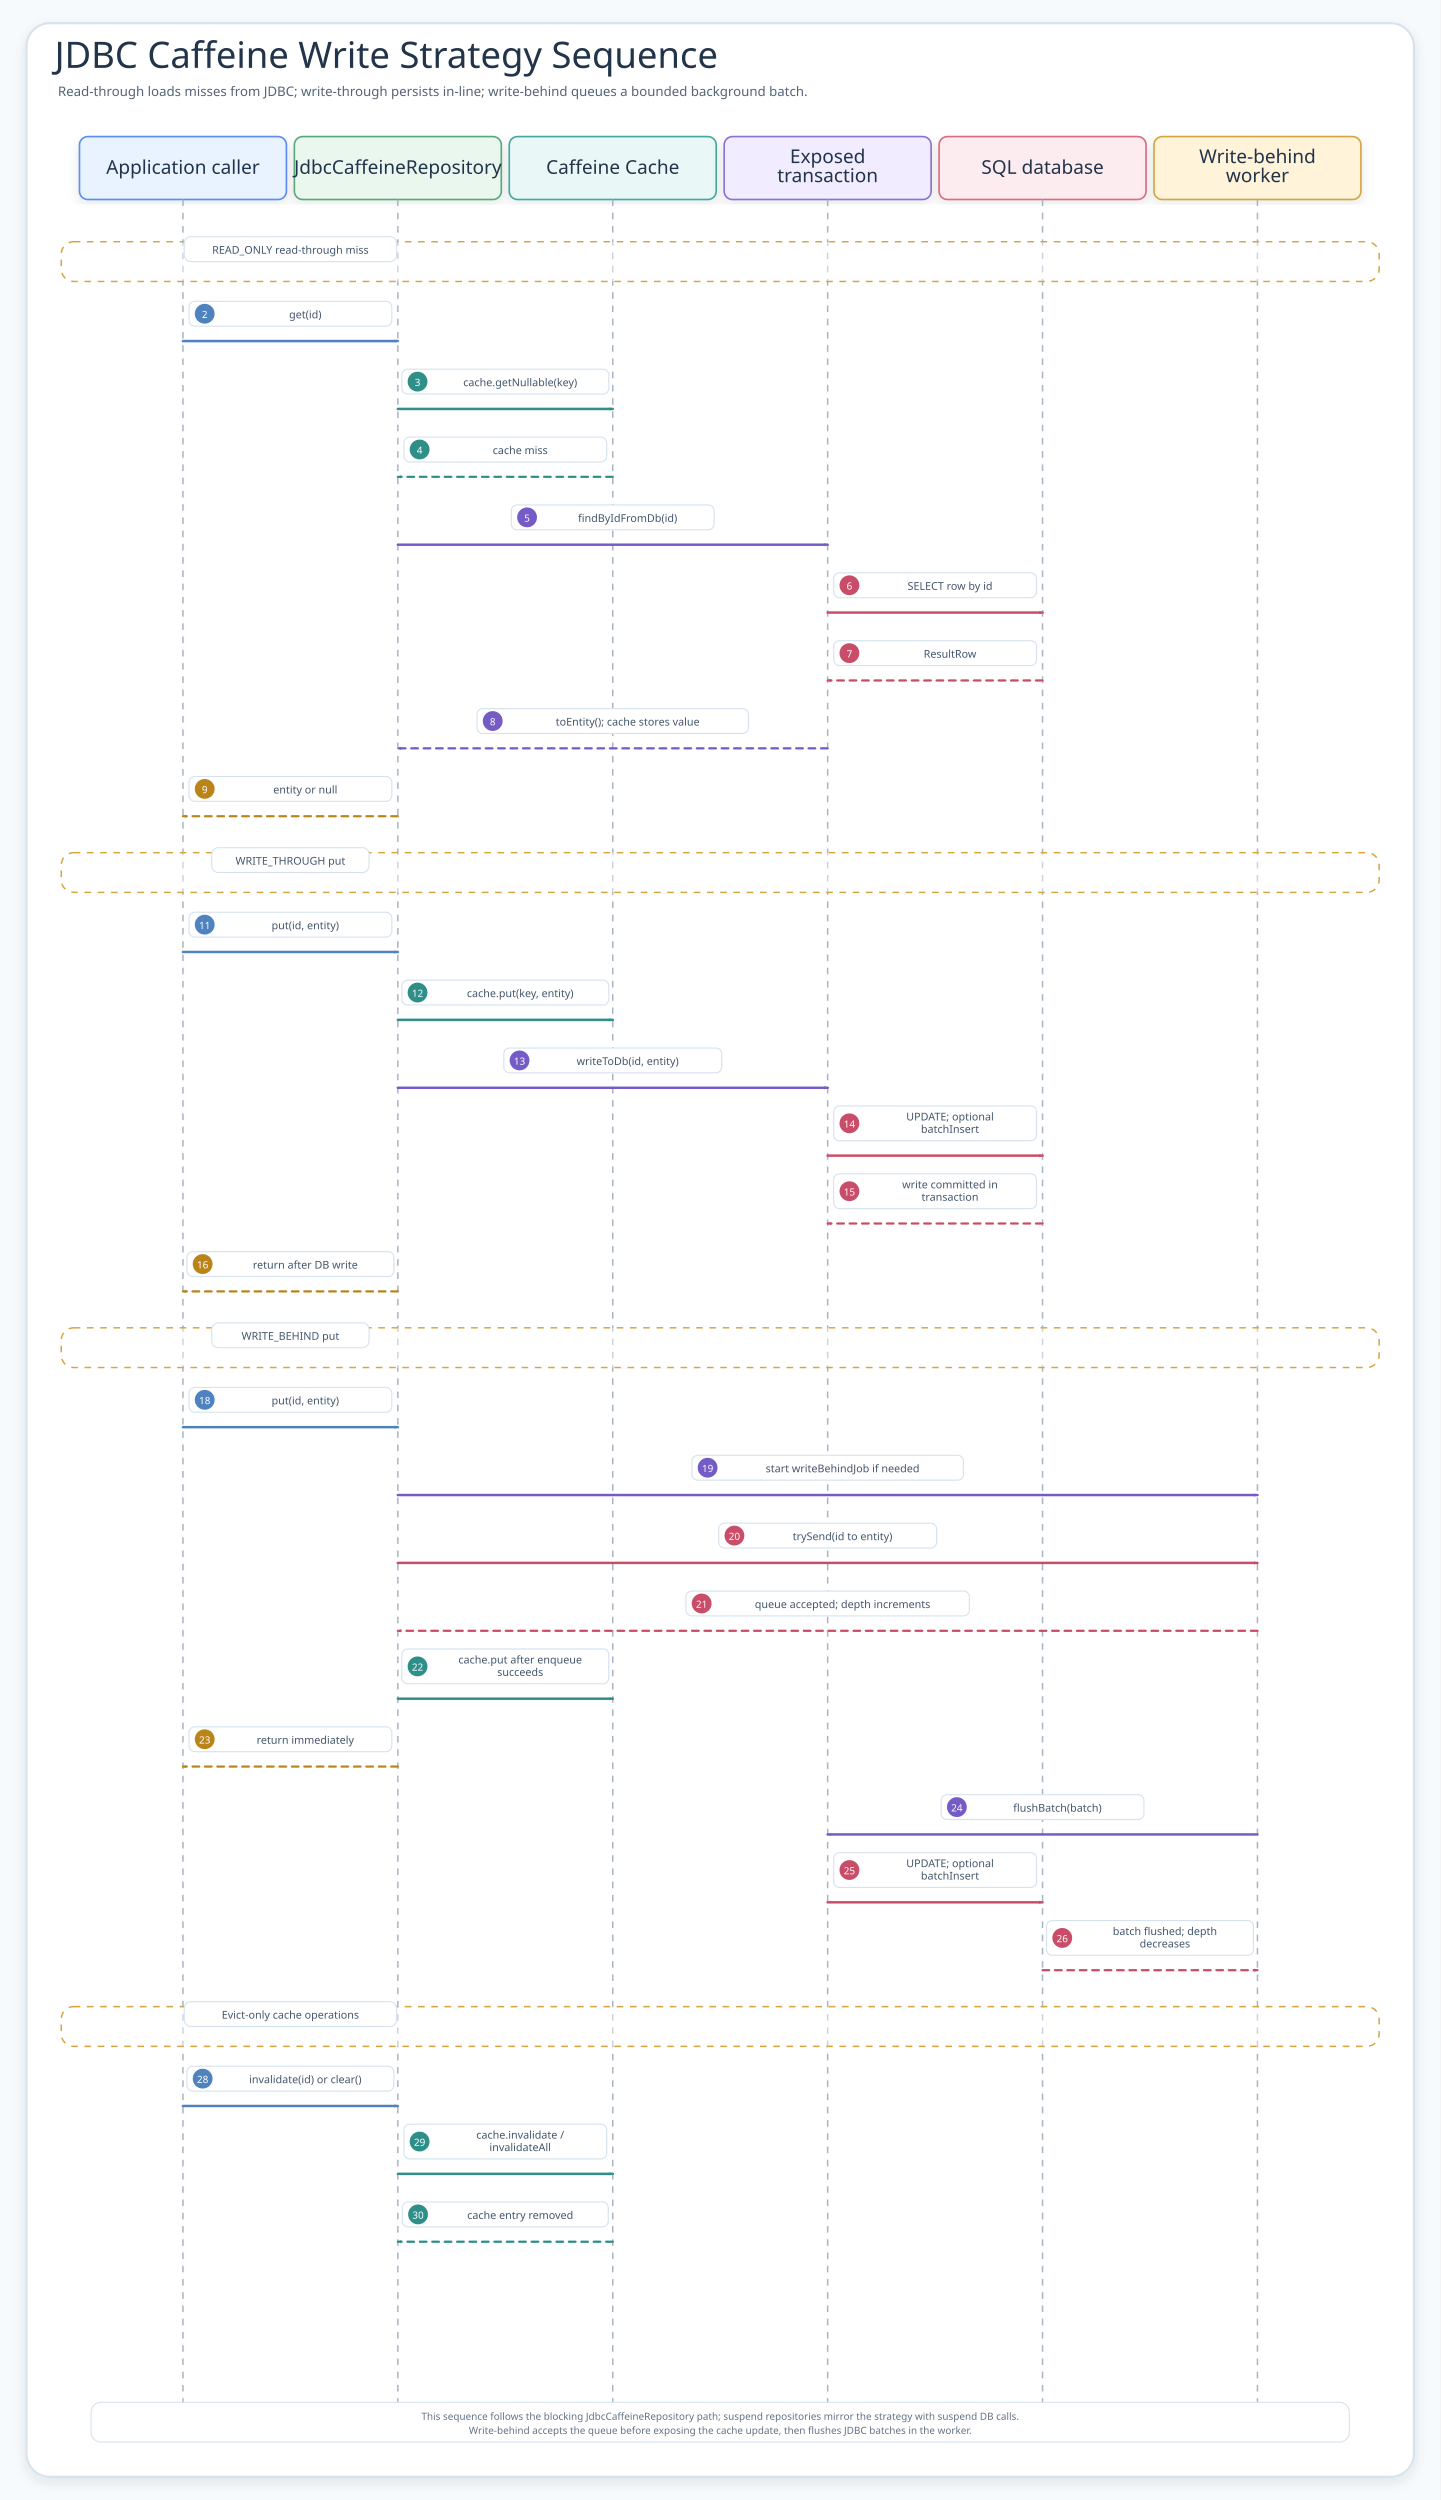
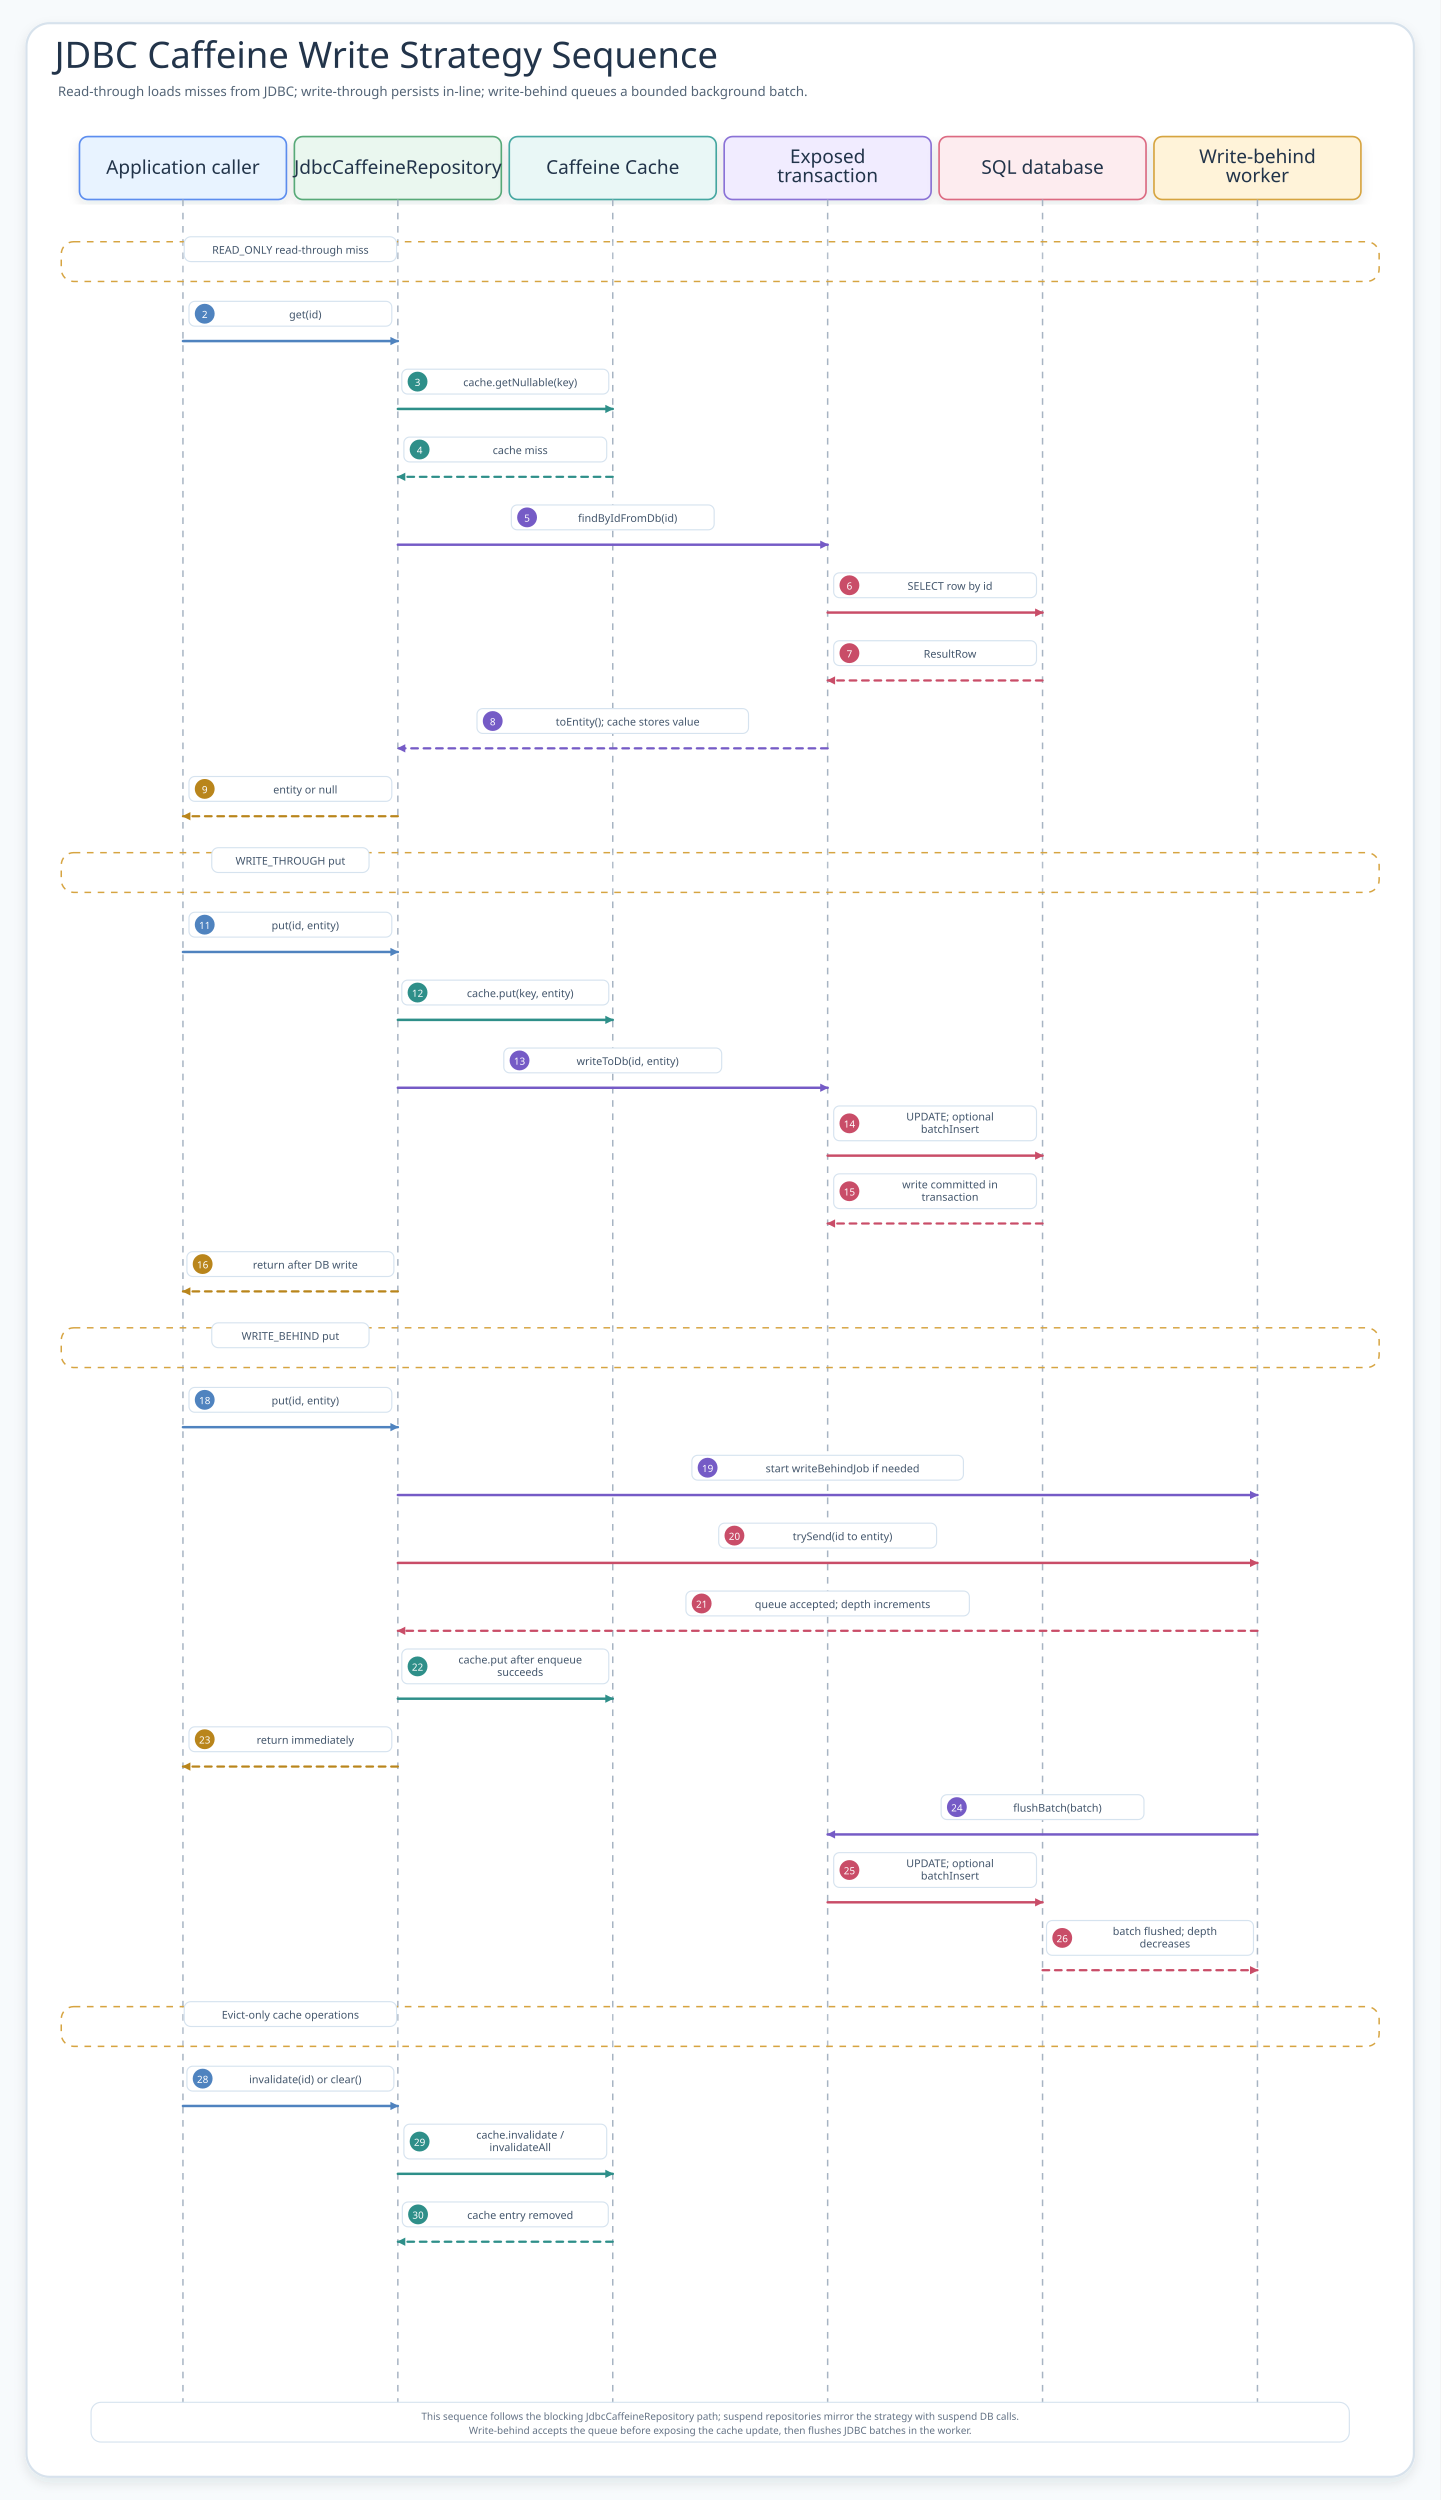
<svg xmlns="http://www.w3.org/2000/svg" width="1740" height="3020" viewBox="0 0 1740 3020" role="img" aria-labelledby="title desc">
  <defs>
-     <marker id="seqArrow-call" markerWidth="5" markerHeight="5" refX="4.5" refY="2.5" orient="auto" markerUnits="userSpaceOnUse">
-       <path d="M 0.5 0.5 L 4.5 2.5 L 0.5 4.5 Z" fill="#4F83BF" />
-     </marker>
-     <marker id="seqArrow-scoped" markerWidth="5" markerHeight="5" refX="4.5" refY="2.5" orient="auto" markerUnits="userSpaceOnUse">
-       <path d="M 0.5 0.5 L 4.5 2.5 L 0.5 4.5 Z" fill="#755BC6" />
-     </marker>
-     <marker id="seqArrow-thread" markerWidth="5" markerHeight="5" refX="4.5" refY="2.5" orient="auto" markerUnits="userSpaceOnUse">
-       <path d="M 0.5 0.5 L 4.5 2.5 L 0.5 4.5 Z" fill="#2E8F89" />
-     </marker>
-     <marker id="seqArrow-restore" markerWidth="5" markerHeight="5" refX="4.5" refY="2.5" orient="auto" markerUnits="userSpaceOnUse">
-       <path d="M 0.5 0.5 L 4.5 2.5 L 0.5 4.5 Z" fill="#3E9868" />
-     </marker>
-     <marker id="seqArrow-fallback" markerWidth="5" markerHeight="5" refX="4.5" refY="2.5" orient="auto" markerUnits="userSpaceOnUse">
-       <path d="M 0.5 0.5 L 4.5 2.5 L 0.5 4.5 Z" fill="#B9851B" />
-     </marker>
-     <marker id="seqArrow-audit" markerWidth="5" markerHeight="5" refX="4.5" refY="2.5" orient="auto" markerUnits="userSpaceOnUse">
-       <path d="M 0.5 0.5 L 4.5 2.5 L 0.5 4.5 Z" fill="#C94D68" />
-     </marker>
-     <marker id="seqArrow-neutral" markerWidth="5" markerHeight="5" refX="4.5" refY="2.5" orient="auto" markerUnits="userSpaceOnUse">
-       <path d="M 0.5 0.5 L 4.5 2.5 L 0.5 4.5 Z" fill="#758297" />
+     <marker id="seqArrow-call" viewBox="0 0 10 10" markerWidth="10" markerHeight="10" refX="9" refY="5" orient="auto" markerUnits="userSpaceOnUse">
+       <path d="M 0 0 L 10 5 L 0 10 Z" fill="#4F83BF" />
+     </marker>
+     <marker id="seqArrow-scoped" viewBox="0 0 10 10" markerWidth="10" markerHeight="10" refX="9" refY="5" orient="auto" markerUnits="userSpaceOnUse">
+       <path d="M 0 0 L 10 5 L 0 10 Z" fill="#755BC6" />
+     </marker>
+     <marker id="seqArrow-thread" viewBox="0 0 10 10" markerWidth="10" markerHeight="10" refX="9" refY="5" orient="auto" markerUnits="userSpaceOnUse">
+       <path d="M 0 0 L 10 5 L 0 10 Z" fill="#2E8F89" />
+     </marker>
+     <marker id="seqArrow-restore" viewBox="0 0 10 10" markerWidth="10" markerHeight="10" refX="9" refY="5" orient="auto" markerUnits="userSpaceOnUse">
+       <path d="M 0 0 L 10 5 L 0 10 Z" fill="#3E9868" />
+     </marker>
+     <marker id="seqArrow-fallback" viewBox="0 0 10 10" markerWidth="10" markerHeight="10" refX="9" refY="5" orient="auto" markerUnits="userSpaceOnUse">
+       <path d="M 0 0 L 10 5 L 0 10 Z" fill="#B9851B" />
+     </marker>
+     <marker id="seqArrow-audit" viewBox="0 0 10 10" markerWidth="10" markerHeight="10" refX="9" refY="5" orient="auto" markerUnits="userSpaceOnUse">
+       <path d="M 0 0 L 10 5 L 0 10 Z" fill="#C94D68" />
+     </marker>
+     <marker id="seqArrow-neutral" viewBox="0 0 10 10" markerWidth="10" markerHeight="10" refX="9" refY="5" orient="auto" markerUnits="userSpaceOnUse">
+       <path d="M 0 0 L 10 5 L 0 10 Z" fill="#758297" />
    </marker>
    <filter id="shadow" x="-8%" y="-8%" width="116%" height="116%">
      <feDropShadow dx="0" dy="6" stdDeviation="7" flood-color="#203040" flood-opacity="0.10" />
    </filter>
    <style>
      .canvas{fill:#F7FAFC}.frame{fill:#FFFFFF;stroke:#D7E2EC;stroke-width:2.6;filter:url(#shadow)}
      .title{font-family:"Architects Daughter";font-size:44px;fill:#22344A;font-weight:400}.subtitle{font-family:"Comic Mono";font-size:16px;fill:#536476;font-weight:400}
      .card{filter:url(#shadow);stroke-width:2}.cardTitle{font-family:"Architects Daughter";font-size:23px;fill:#22344A;font-weight:400}
      .detail{font-family:"Comic Mono";font-size:13px;fill:#42556B;font-weight:400}.small{font-family:"Comic Mono";font-size:12px;fill:#627184;font-weight:400}
      .seq{fill:none;stroke-width:3;stroke-linecap:round}.seqReturn{fill:none;stroke-width:2.7;stroke-linecap:round;stroke-dasharray:8 7}
      .lifeline{stroke:#A7B4C3;stroke-width:1.8;stroke-dasharray:8 8}.labelPill{fill:#FFFFFF;stroke:#D6E3EF;stroke-width:1.4}
-       .branchBox{fill:#FFFFFF;fill-opacity:.42;stroke:#D6A441;stroke-width:1.8;stroke-dasharray:8 8}.note{fill:#FFFFFF;stroke:#D6E3EF;stroke-width:1.4}
+       .branchBox{fill:#FFFFFF;fill-opacity:.14;stroke:#D6A441;stroke-width:1.8;stroke-dasharray:8 8}.note{fill:#FFFFFF;stroke:#D6E3EF;stroke-width:1.4}
    </style>
  </defs>
  <rect class="canvas" width="1740" height="3020" />
  <rect class="frame" x="32" y="28" width="1676" height="2964" rx="28" />
  <text class="title" x="66" y="82">JDBC Caffeine Write Strategy Sequence</text>
  <text class="subtitle" x="70" y="116">Read-through loads misses from JDBC; write-through persists in-line; write-behind queues a bounded background batch.</text>
  <g id="participant-caller">
    <rect class="card" x="96" y="165" width="250" height="76" rx="10" fill="#E8F3FF" stroke="#5B8DEF" />
    <text class="cardTitle" x="221" y="210" text-anchor="middle">Application caller</text>
    <line class="lifeline" x1="221" y1="241" x2="221" y2="2926" />
  </g>
  <g id="participant-repo">
    <rect class="card" x="355.6" y="165" width="250" height="76" rx="10" fill="#EAF7EF" stroke="#58A978" />
    <text class="cardTitle" x="480.6" y="210" text-anchor="middle">JdbcCaffeineRepository</text>
    <line class="lifeline" x1="480.6" y1="241" x2="480.6" y2="2926" />
  </g>
  <g id="participant-cache">
    <rect class="card" x="615.2" y="165" width="250" height="76" rx="10" fill="#E9F7F6" stroke="#45A7A1" />
    <text class="cardTitle" x="740.2" y="210" text-anchor="middle">Caffeine Cache</text>
    <line class="lifeline" x1="740.2" y1="241" x2="740.2" y2="2926" />
  </g>
  <g id="participant-tx">
    <rect class="card" x="874.8" y="165" width="250" height="76" rx="10" fill="#F1ECFF" stroke="#8A72D6" />
    <text class="cardTitle" x="999.8" y="197" text-anchor="middle">Exposed</text>
    <text class="cardTitle" x="999.8" y="220" text-anchor="middle">transaction</text>
    <line class="lifeline" x1="999.8" y1="241" x2="999.8" y2="2926" />
  </g>
  <g id="participant-database">
    <rect class="card" x="1134.4" y="165" width="250" height="76" rx="10" fill="#FDECEF" stroke="#DC6B82" />
    <text class="cardTitle" x="1259.4" y="210" text-anchor="middle">SQL database</text>
    <line class="lifeline" x1="1259.4" y1="241" x2="1259.4" y2="2926" />
  </g>
  <g id="participant-worker">
    <rect class="card" x="1394" y="165" width="250" height="76" rx="10" fill="#FFF3D9" stroke="#D6A441" />
    <text class="cardTitle" x="1519" y="197" text-anchor="middle">Write-behind</text>
    <text class="cardTitle" x="1519" y="220" text-anchor="middle">worker</text>
    <line class="lifeline" x1="1519" y1="241" x2="1519" y2="2926" />
  </g>
  <g>
    <rect class="branchBox" x="74" y="292" width="1592" height="48" rx="15" />
    <rect class="labelPill" x="222.55" y="286" width="256.5" height="30" rx="8" />
    <text class="detail" x="350.8" y="302" text-anchor="middle" dominant-baseline="middle">READ_ONLY read-through miss</text>
  </g>
  <g id="m2">
    <rect class="labelPill" x="228.3" y="364" width="245" height="30" rx="7" />
    <circle cx="247.3" cy="379" r="12" fill="#4F83BF" />
    <text class="detail" x="247.3" y="380" text-anchor="middle" dominant-baseline="middle" style="fill:#fff;font-size:12px">2</text>
    <text class="detail" x="368.8" y="380" text-anchor="middle" dominant-baseline="middle">get(id)</text>
    <path class="seq" d="M221 412 L480.6 412" stroke="#4F83BF" marker-end="url(#seqArrow-call)" />
  </g>
  <g id="m3">
    <rect class="labelPill" x="485.4" y="446" width="250" height="30" rx="7" />
    <circle cx="504.4" cy="461" r="12" fill="#2E8F89" />
    <text class="detail" x="504.4" y="462" text-anchor="middle" dominant-baseline="middle" style="fill:#fff;font-size:12px">3</text>
    <text class="detail" x="628.4" y="462" text-anchor="middle" dominant-baseline="middle">cache.getNullable(key)</text>
    <path class="seq" d="M480.6 494 L740.2 494" stroke="#2E8F89" marker-end="url(#seqArrow-thread)" />
  </g>
  <g id="m4">
    <rect class="labelPill" x="487.9" y="528" width="245" height="30" rx="7" />
    <circle cx="506.9" cy="543" r="12" fill="#2E8F89" />
    <text class="detail" x="506.9" y="544" text-anchor="middle" dominant-baseline="middle" style="fill:#fff;font-size:12px">4</text>
    <text class="detail" x="628.4" y="544" text-anchor="middle" dominant-baseline="middle">cache miss</text>
    <path class="seqReturn" d="M740.2 576 L480.6 576" stroke="#2E8F89" marker-end="url(#seqArrow-thread)" />
  </g>
  <g id="m5">
    <rect class="labelPill" x="617.7" y="610" width="245" height="30" rx="7" />
    <circle cx="636.7" cy="625" r="12" fill="#755BC6" />
    <text class="detail" x="636.7" y="626" text-anchor="middle" dominant-baseline="middle" style="fill:#fff;font-size:12px">5</text>
    <text class="detail" x="758.2" y="626" text-anchor="middle" dominant-baseline="middle">findByIdFromDb(id)</text>
    <path class="seq" d="M480.6 658 L999.8 658" stroke="#755BC6" marker-end="url(#seqArrow-scoped)" />
  </g>
  <g id="m6">
    <rect class="labelPill" x="1007.1" y="692" width="245" height="30" rx="7" />
    <circle cx="1026.1" cy="707" r="12" fill="#C94D68" />
    <text class="detail" x="1026.1" y="708" text-anchor="middle" dominant-baseline="middle" style="fill:#fff;font-size:12px">6</text>
    <text class="detail" x="1147.6" y="708" text-anchor="middle" dominant-baseline="middle">SELECT row by id</text>
    <path class="seq" d="M999.8 740 L1259.4 740" stroke="#C94D68" marker-end="url(#seqArrow-audit)" />
  </g>
  <g id="m7">
    <rect class="labelPill" x="1007.1" y="774" width="245" height="30" rx="7" />
    <circle cx="1026.1" cy="789" r="12" fill="#C94D68" />
    <text class="detail" x="1026.1" y="790" text-anchor="middle" dominant-baseline="middle" style="fill:#fff;font-size:12px">7</text>
    <text class="detail" x="1147.6" y="790" text-anchor="middle" dominant-baseline="middle">ResultRow</text>
    <path class="seqReturn" d="M1259.4 822 L999.8 822" stroke="#C94D68" marker-end="url(#seqArrow-audit)" />
  </g>
  <g id="m8">
    <rect class="labelPill" x="576.2" y="856" width="328" height="30" rx="7" />
    <circle cx="595.2" cy="871" r="12" fill="#755BC6" />
    <text class="detail" x="595.2" y="872" text-anchor="middle" dominant-baseline="middle" style="fill:#fff;font-size:12px">8</text>
    <text class="detail" x="758.2" y="872" text-anchor="middle" dominant-baseline="middle">toEntity(); cache stores value</text>
    <path class="seqReturn" d="M999.8 904 L480.6 904" stroke="#755BC6" marker-end="url(#seqArrow-scoped)" />
  </g>
  <g id="m9">
    <rect class="labelPill" x="228.3" y="938" width="245" height="30" rx="7" />
    <circle cx="247.3" cy="953" r="12" fill="#B9851B" />
    <text class="detail" x="247.3" y="954" text-anchor="middle" dominant-baseline="middle" style="fill:#fff;font-size:12px">9</text>
    <text class="detail" x="368.8" y="954" text-anchor="middle" dominant-baseline="middle">entity or null</text>
    <path class="seqReturn" d="M480.6 986 L221 986" stroke="#B9851B" marker-end="url(#seqArrow-fallback)" />
  </g>
  <g>
    <rect class="branchBox" x="74" y="1030" width="1592" height="48" rx="15" />
    <rect class="labelPill" x="255.8" y="1024" width="190" height="30" rx="8" />
    <text class="detail" x="350.8" y="1040" text-anchor="middle" dominant-baseline="middle">WRITE_THROUGH put</text>
  </g>
  <g id="m11">
    <rect class="labelPill" x="228.3" y="1102" width="245" height="30" rx="7" />
    <circle cx="247.3" cy="1117" r="12" fill="#4F83BF" />
    <text class="detail" x="247.3" y="1118" text-anchor="middle" dominant-baseline="middle" style="fill:#fff;font-size:12px">11</text>
    <text class="detail" x="368.8" y="1118" text-anchor="middle" dominant-baseline="middle">put(id, entity)</text>
    <path class="seq" d="M221 1150 L480.6 1150" stroke="#4F83BF" marker-end="url(#seqArrow-call)" />
  </g>
  <g id="m12">
    <rect class="labelPill" x="485.4" y="1184" width="250" height="30" rx="7" />
    <circle cx="504.4" cy="1199" r="12" fill="#2E8F89" />
    <text class="detail" x="504.4" y="1200" text-anchor="middle" dominant-baseline="middle" style="fill:#fff;font-size:12px">12</text>
    <text class="detail" x="628.4" y="1200" text-anchor="middle" dominant-baseline="middle">cache.put(key, entity)</text>
    <path class="seq" d="M480.6 1232 L740.2 1232" stroke="#2E8F89" marker-end="url(#seqArrow-thread)" />
  </g>
  <g id="m13">
    <rect class="labelPill" x="608.6" y="1266" width="263.2" height="30" rx="7" />
    <circle cx="627.6" cy="1281" r="12" fill="#755BC6" />
    <text class="detail" x="627.6" y="1282" text-anchor="middle" dominant-baseline="middle" style="fill:#fff;font-size:12px">13</text>
    <text class="detail" x="758.2" y="1282" text-anchor="middle" dominant-baseline="middle">writeToDb(id, entity)</text>
    <path class="seq" d="M480.6 1314 L999.8 1314" stroke="#755BC6" marker-end="url(#seqArrow-scoped)" />
  </g>
  <g id="m14">
    <rect class="labelPill" x="1007.1" y="1336" width="245" height="42" rx="7" />
    <circle cx="1026.1" cy="1357" r="12" fill="#C94D68" />
    <text class="detail" x="1026.1" y="1358" text-anchor="middle" dominant-baseline="middle" style="fill:#fff;font-size:12px">14</text>
    <text class="detail" x="1147.6" y="1349" text-anchor="middle" dominant-baseline="middle">UPDATE; optional</text>
    <text class="detail" x="1147.6" y="1364" text-anchor="middle" dominant-baseline="middle">batchInsert</text>
    <path class="seq" d="M999.8 1396 L1259.4 1396" stroke="#C94D68" marker-end="url(#seqArrow-audit)" />
  </g>
  <g id="m15">
    <rect class="labelPill" x="1007.1" y="1418" width="245" height="42" rx="7" />
    <circle cx="1026.1" cy="1439" r="12" fill="#C94D68" />
    <text class="detail" x="1026.1" y="1440" text-anchor="middle" dominant-baseline="middle" style="fill:#fff;font-size:12px">15</text>
    <text class="detail" x="1147.6" y="1431" text-anchor="middle" dominant-baseline="middle">write committed in</text>
    <text class="detail" x="1147.6" y="1446" text-anchor="middle" dominant-baseline="middle">transaction</text>
    <path class="seqReturn" d="M1259.4 1478 L999.8 1478" stroke="#C94D68" marker-end="url(#seqArrow-audit)" />
  </g>
  <g id="m16">
    <rect class="labelPill" x="225.8" y="1512" width="250" height="30" rx="7" />
    <circle cx="244.8" cy="1527" r="12" fill="#B9851B" />
    <text class="detail" x="244.8" y="1528" text-anchor="middle" dominant-baseline="middle" style="fill:#fff;font-size:12px">16</text>
    <text class="detail" x="368.8" y="1528" text-anchor="middle" dominant-baseline="middle">return after DB write</text>
    <path class="seqReturn" d="M480.6 1560 L221 1560" stroke="#B9851B" marker-end="url(#seqArrow-fallback)" />
  </g>
  <g>
    <rect class="branchBox" x="74" y="1604" width="1592" height="48" rx="15" />
    <rect class="labelPill" x="255.8" y="1598" width="190" height="30" rx="8" />
    <text class="detail" x="350.8" y="1614" text-anchor="middle" dominant-baseline="middle">WRITE_BEHIND put</text>
  </g>
  <g id="m18">
    <rect class="labelPill" x="228.3" y="1676" width="245" height="30" rx="7" />
    <circle cx="247.3" cy="1691" r="12" fill="#4F83BF" />
    <text class="detail" x="247.3" y="1692" text-anchor="middle" dominant-baseline="middle" style="fill:#fff;font-size:12px">18</text>
    <text class="detail" x="368.8" y="1692" text-anchor="middle" dominant-baseline="middle">put(id, entity)</text>
    <path class="seq" d="M221 1724 L480.6 1724" stroke="#4F83BF" marker-end="url(#seqArrow-call)" />
  </g>
  <g id="m19">
    <rect class="labelPill" x="835.8" y="1758" width="328" height="30" rx="7" />
    <circle cx="854.8" cy="1773" r="12" fill="#755BC6" />
    <text class="detail" x="854.8" y="1774" text-anchor="middle" dominant-baseline="middle" style="fill:#fff;font-size:12px">19</text>
    <text class="detail" x="1017.8" y="1774" text-anchor="middle" dominant-baseline="middle">start writeBehindJob if needed</text>
    <path class="seq" d="M480.6 1806 L1519 1806" stroke="#755BC6" marker-end="url(#seqArrow-scoped)" />
  </g>
  <g id="m20">
    <rect class="labelPill" x="868.2" y="1840" width="263.2" height="30" rx="7" />
    <circle cx="887.2" cy="1855" r="12" fill="#C94D68" />
    <text class="detail" x="887.2" y="1856" text-anchor="middle" dominant-baseline="middle" style="fill:#fff;font-size:12px">20</text>
    <text class="detail" x="1017.8" y="1856" text-anchor="middle" dominant-baseline="middle">trySend(id to entity)</text>
    <path class="seq" d="M480.6 1888 L1519 1888" stroke="#C94D68" marker-end="url(#seqArrow-audit)" />
  </g>
  <g id="m21">
    <rect class="labelPill" x="828.6" y="1922" width="342.4" height="30" rx="7" />
    <circle cx="847.6" cy="1937" r="12" fill="#C94D68" />
    <text class="detail" x="847.6" y="1938" text-anchor="middle" dominant-baseline="middle" style="fill:#fff;font-size:12px">21</text>
    <text class="detail" x="1017.8" y="1938" text-anchor="middle" dominant-baseline="middle">queue accepted; depth increments</text>
    <path class="seqReturn" d="M1519 1970 L480.6 1970" stroke="#C94D68" marker-end="url(#seqArrow-audit)" />
  </g>
  <g id="m22">
    <rect class="labelPill" x="485.4" y="1992" width="250" height="42" rx="7" />
    <circle cx="504.4" cy="2013" r="12" fill="#2E8F89" />
    <text class="detail" x="504.4" y="2014" text-anchor="middle" dominant-baseline="middle" style="fill:#fff;font-size:12px">22</text>
    <text class="detail" x="628.4" y="2005" text-anchor="middle" dominant-baseline="middle">cache.put after enqueue</text>
    <text class="detail" x="628.4" y="2020" text-anchor="middle" dominant-baseline="middle">succeeds</text>
    <path class="seq" d="M480.6 2052 L740.2 2052" stroke="#2E8F89" marker-end="url(#seqArrow-thread)" />
  </g>
  <g id="m23">
    <rect class="labelPill" x="228.3" y="2086" width="245" height="30" rx="7" />
    <circle cx="247.3" cy="2101" r="12" fill="#B9851B" />
    <text class="detail" x="247.3" y="2102" text-anchor="middle" dominant-baseline="middle" style="fill:#fff;font-size:12px">23</text>
    <text class="detail" x="368.8" y="2102" text-anchor="middle" dominant-baseline="middle">return immediately</text>
    <path class="seqReturn" d="M480.6 2134 L221 2134" stroke="#B9851B" marker-end="url(#seqArrow-fallback)" />
  </g>
  <g id="m24">
    <rect class="labelPill" x="1136.9" y="2168" width="245" height="30" rx="7" />
    <circle cx="1155.9" cy="2183" r="12" fill="#755BC6" />
    <text class="detail" x="1155.9" y="2184" text-anchor="middle" dominant-baseline="middle" style="fill:#fff;font-size:12px">24</text>
    <text class="detail" x="1277.4" y="2184" text-anchor="middle" dominant-baseline="middle">flushBatch(batch)</text>
    <path class="seq" d="M1519 2216 L999.8 2216" stroke="#755BC6" marker-end="url(#seqArrow-scoped)" />
  </g>
  <g id="m25">
    <rect class="labelPill" x="1007.1" y="2238" width="245" height="42" rx="7" />
    <circle cx="1026.1" cy="2259" r="12" fill="#C94D68" />
    <text class="detail" x="1026.1" y="2260" text-anchor="middle" dominant-baseline="middle" style="fill:#fff;font-size:12px">25</text>
    <text class="detail" x="1147.6" y="2251" text-anchor="middle" dominant-baseline="middle">UPDATE; optional</text>
    <text class="detail" x="1147.6" y="2266" text-anchor="middle" dominant-baseline="middle">batchInsert</text>
    <path class="seq" d="M999.8 2298 L1259.4 2298" stroke="#C94D68" marker-end="url(#seqArrow-audit)" />
  </g>
  <g id="m26">
    <rect class="labelPill" x="1264.2" y="2320" width="250" height="42" rx="7" />
    <circle cx="1283.2" cy="2341" r="12" fill="#C94D68" />
    <text class="detail" x="1283.2" y="2342" text-anchor="middle" dominant-baseline="middle" style="fill:#fff;font-size:12px">26</text>
    <text class="detail" x="1407.2" y="2333" text-anchor="middle" dominant-baseline="middle">batch flushed; depth</text>
    <text class="detail" x="1407.2" y="2348" text-anchor="middle" dominant-baseline="middle">decreases</text>
    <path class="seqReturn" d="M1259.4 2380 L1519 2380" stroke="#C94D68" marker-end="url(#seqArrow-audit)" />
  </g>
  <g>
    <rect class="branchBox" x="74" y="2424" width="1592" height="48" rx="15" />
    <rect class="labelPill" x="222.55" y="2418" width="256.5" height="30" rx="8" />
    <text class="detail" x="350.8" y="2434" text-anchor="middle" dominant-baseline="middle">Evict-only cache operations</text>
  </g>
  <g id="m28">
    <rect class="labelPill" x="225.8" y="2496" width="250" height="30" rx="7" />
    <circle cx="244.8" cy="2511" r="12" fill="#4F83BF" />
    <text class="detail" x="244.8" y="2512" text-anchor="middle" dominant-baseline="middle" style="fill:#fff;font-size:12px">28</text>
    <text class="detail" x="368.8" y="2512" text-anchor="middle" dominant-baseline="middle">invalidate(id) or clear()</text>
    <path class="seq" d="M221 2544 L480.6 2544" stroke="#4F83BF" marker-end="url(#seqArrow-call)" />
  </g>
  <g id="m29">
    <rect class="labelPill" x="487.9" y="2566" width="245" height="42" rx="7" />
    <circle cx="506.9" cy="2587" r="12" fill="#2E8F89" />
    <text class="detail" x="506.9" y="2588" text-anchor="middle" dominant-baseline="middle" style="fill:#fff;font-size:12px">29</text>
    <text class="detail" x="628.4" y="2579" text-anchor="middle" dominant-baseline="middle">cache.invalidate /</text>
    <text class="detail" x="628.4" y="2594" text-anchor="middle" dominant-baseline="middle">invalidateAll</text>
    <path class="seq" d="M480.6 2626 L740.2 2626" stroke="#2E8F89" marker-end="url(#seqArrow-thread)" />
  </g>
  <g id="m30">
    <rect class="labelPill" x="486" y="2660" width="248.8" height="30" rx="7" />
    <circle cx="505" cy="2675" r="12" fill="#2E8F89" />
    <text class="detail" x="505" y="2676" text-anchor="middle" dominant-baseline="middle" style="fill:#fff;font-size:12px">30</text>
    <text class="detail" x="628.4" y="2676" text-anchor="middle" dominant-baseline="middle">cache entry removed</text>
    <path class="seqReturn" d="M740.2 2708 L480.6 2708" stroke="#2E8F89" marker-end="url(#seqArrow-thread)" />
  </g>
  <g data-footer="reader-note">
    <rect class="note" x="110" y="2902" width="1520" height="48" rx="12" />
    <text class="small" x="870" y="2919" text-anchor="middle" dominant-baseline="middle">This sequence follows the blocking JdbcCaffeineRepository path; suspend repositories mirror the strategy with suspend DB calls.</text>
    <text class="small" x="870" y="2936" text-anchor="middle" dominant-baseline="middle">Write-behind accepts the queue before exposing the cache update, then flushes JDBC batches in the worker.</text>
  </g>
</svg>
